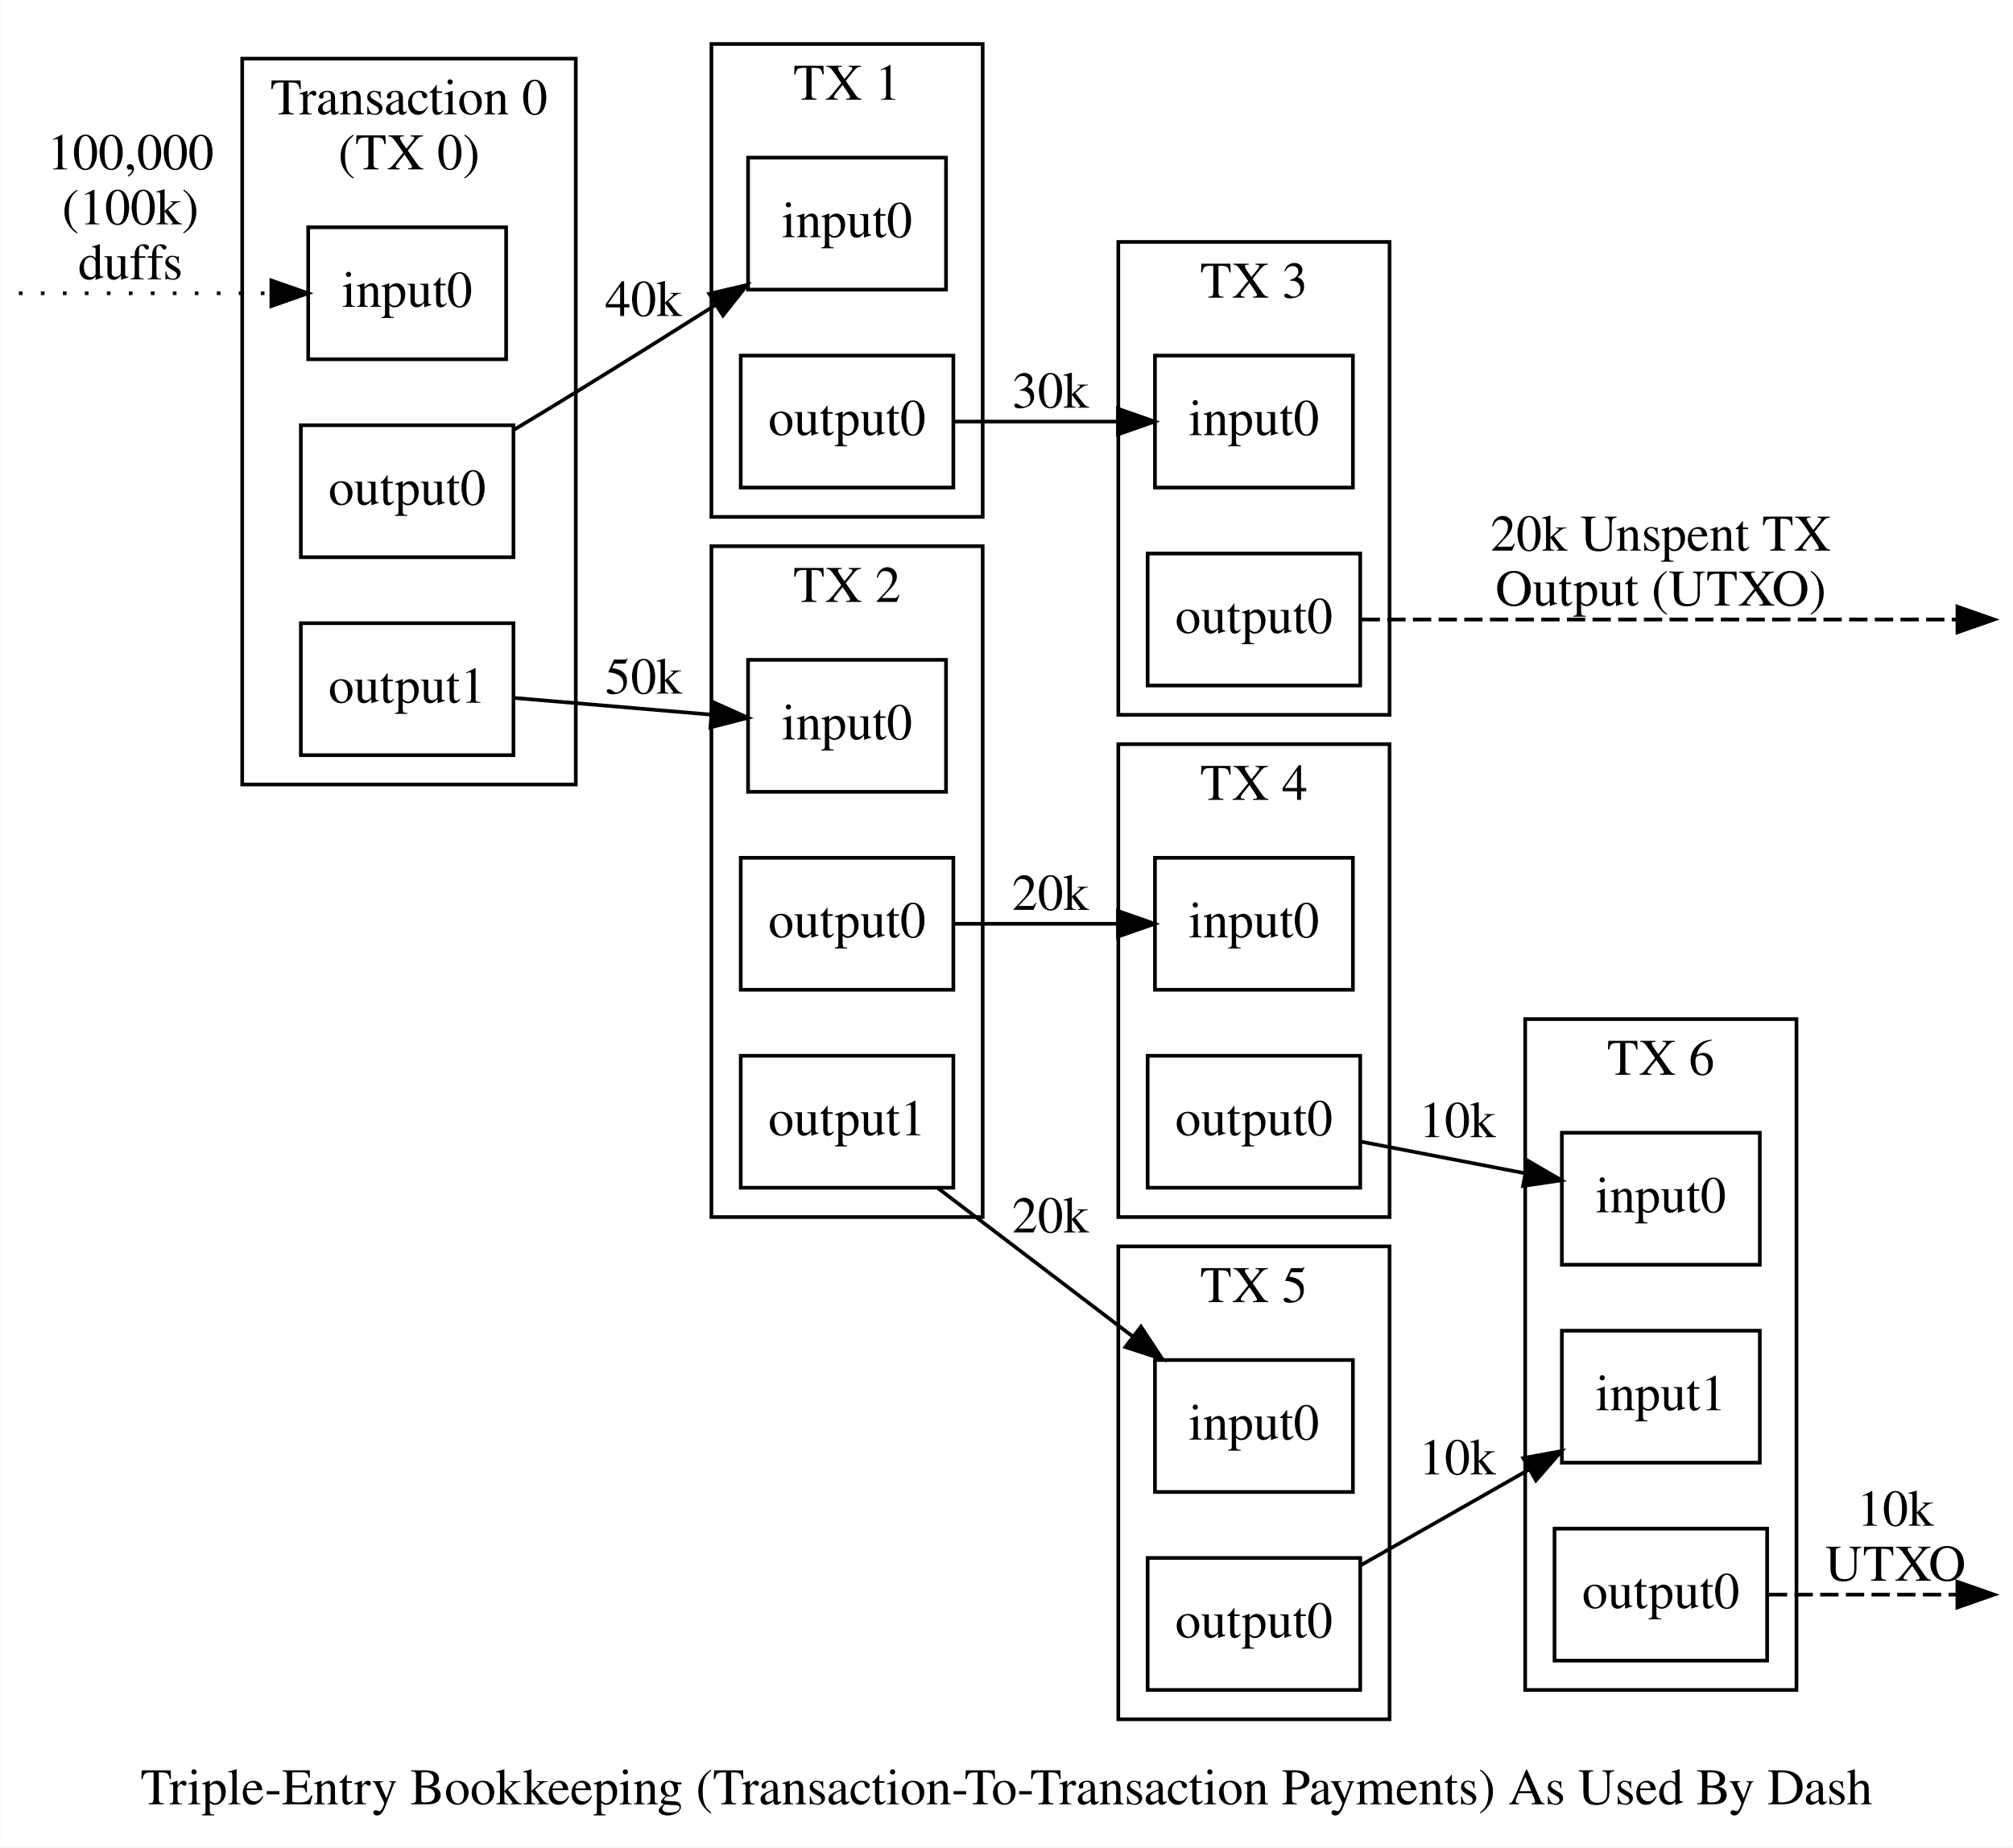
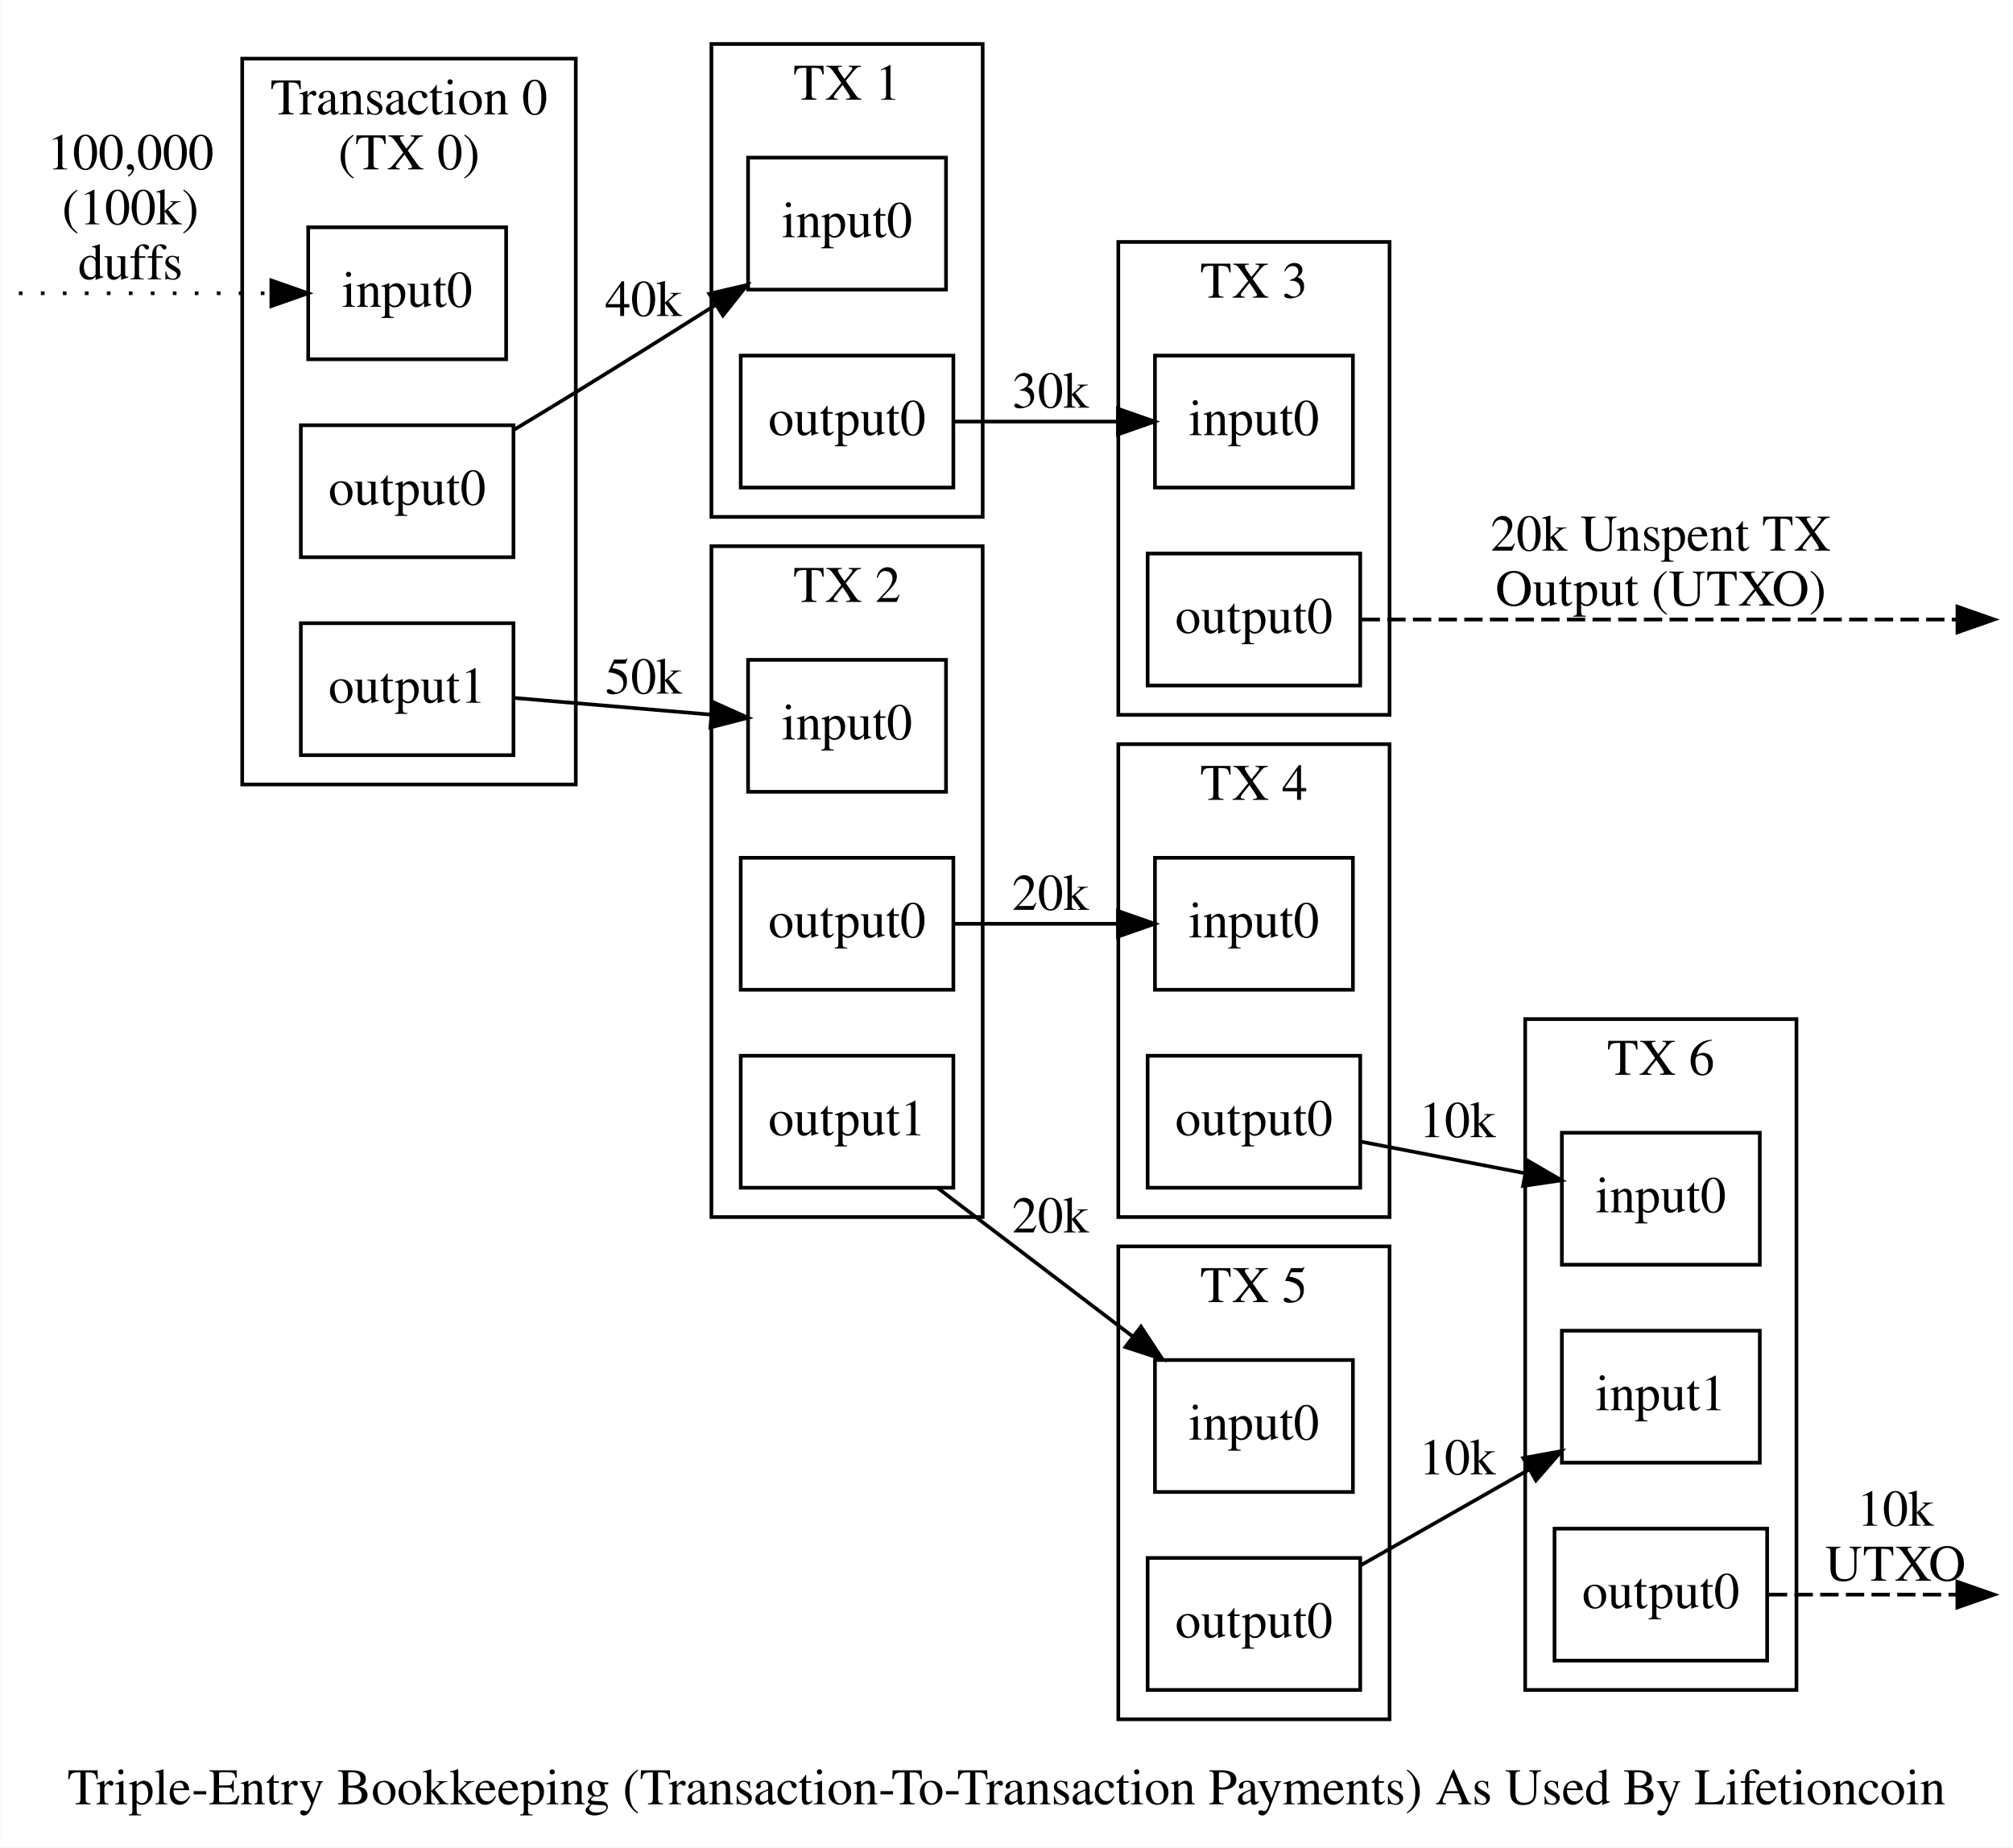
<svg xmlns="http://www.w3.org/2000/svg" width="450pt" height="413pt" viewBox="0.00 0.00 450.00 413.11">
  <g id="graph0" class="graph" transform="scale(0.819672 0.819672) rotate(0) translate(4 500)">
    <polygon fill="white" stroke="none" points="-4,4 -4,-500 545,-500 545,4 -4,4" />
-     <text text-anchor="middle" x="270.5" y="-7.8" font-family="Times,serif" font-size="14.00">Triple-Entry Bookkeeping (Transaction-To-Transaction Payments) As Used By Dash</text>
+     <text text-anchor="middle" x="270.5" y="-7.8" font-family="Times,serif" font-size="14.00">Triple-Entry Bookkeeping (Transaction-To-Transaction Payments) As Used By Lifetioncoin</text>
    <g id="clust1" class="cluster">
      <polygon fill="none" stroke="black" points="62,-286 62,-484 153,-484 153,-286 62,-286" />
      <text text-anchor="middle" x="107.5" y="-468.8" font-family="Times,serif" font-size="14.00">Transaction 0</text>
      <text text-anchor="middle" x="107.5" y="-453.8" font-family="Times,serif" font-size="14.00">(TX 0)</text>
    </g>
    <g id="clust2" class="cluster">
      <polygon fill="none" stroke="black" points="190,-359 190,-488 264,-488 264,-359 190,-359" />
      <text text-anchor="middle" x="227" y="-472.8" font-family="Times,serif" font-size="14.00">TX 1</text>
    </g>
    <g id="clust3" class="cluster">
      <polygon fill="none" stroke="black" points="190,-168 190,-351 264,-351 264,-168 190,-168" />
      <text text-anchor="middle" x="227" y="-335.8" font-family="Times,serif" font-size="14.00">TX 2</text>
    </g>
    <g id="clust4" class="cluster">
      <polygon fill="none" stroke="black" points="301,-305 301,-434 375,-434 375,-305 301,-305" />
      <text text-anchor="middle" x="338" y="-418.8" font-family="Times,serif" font-size="14.00">TX 3</text>
    </g>
    <g id="clust5" class="cluster">
      <polygon fill="none" stroke="black" points="301,-168 301,-297 375,-297 375,-168 301,-168" />
      <text text-anchor="middle" x="338" y="-281.8" font-family="Times,serif" font-size="14.00">TX 4</text>
    </g>
    <g id="clust6" class="cluster">
      <polygon fill="none" stroke="black" points="301,-31 301,-160 375,-160 375,-31 301,-31" />
      <text text-anchor="middle" x="338" y="-144.8" font-family="Times,serif" font-size="14.00">TX 5</text>
    </g>
    <g id="clust7" class="cluster">
      <polygon fill="none" stroke="black" points="412,-39 412,-222 486,-222 486,-39 412,-39" />
      <text text-anchor="middle" x="449" y="-206.8" font-family="Times,serif" font-size="14.00">TX 6</text>
    </g>
    <g id="node1" class="node">
      <polygon fill="none" stroke="black" points="134,-438 80,-438 80,-402 134,-402 134,-438" />
      <text text-anchor="middle" x="107" y="-416.3" font-family="Times,serif" font-size="14.00">input0</text>
    </g>
    <g id="node2" class="node">
      <polygon fill="none" stroke="black" points="136,-384 78,-384 78,-348 136,-348 136,-384" />
      <text text-anchor="middle" x="107" y="-362.3" font-family="Times,serif" font-size="14.00">output0</text>
    </g>
    <g id="node4" class="node">
      <polygon fill="none" stroke="black" points="254,-457 200,-457 200,-421 254,-421 254,-457" />
      <text text-anchor="middle" x="227" y="-435.3" font-family="Times,serif" font-size="14.00">input0</text>
    </g>
    <g id="edge2" class="edge">
      <path fill="none" stroke="black" d="M136.143,-382.757C141.741,-386.127 147.567,-389.659 153,-393 165.527,-400.704 179.181,-409.264 191.257,-416.89" />
      <polygon fill="black" stroke="black" points="189.409,-419.863 199.731,-422.253 193.153,-413.948 189.409,-419.863" />
      <text text-anchor="middle" x="171.5" y="-413.8" font-family="Times,serif" font-size="14.00">40k</text>
    </g>
    <g id="node3" class="node">
      <polygon fill="none" stroke="black" points="136,-330 78,-330 78,-294 136,-294 136,-330" />
      <text text-anchor="middle" x="107" y="-308.3" font-family="Times,serif" font-size="14.00">output1</text>
    </g>
    <g id="node6" class="node">
      <polygon fill="none" stroke="black" points="254,-320 200,-320 200,-284 254,-284 254,-320" />
      <text text-anchor="middle" x="227" y="-298.3" font-family="Times,serif" font-size="14.00">input0</text>
    </g>
    <g id="edge3" class="edge">
      <path fill="none" stroke="black" d="M136.264,-309.605C152.3,-308.246 172.538,-306.531 189.734,-305.073" />
      <polygon fill="black" stroke="black" points="190.315,-308.537 199.983,-304.205 189.724,-301.562 190.315,-308.537" />
      <text text-anchor="middle" x="171.5" y="-310.8" font-family="Times,serif" font-size="14.00">50k</text>
    </g>
    <g id="node5" class="node">
      <polygon fill="none" stroke="black" points="256,-403 198,-403 198,-367 256,-367 256,-403" />
      <text text-anchor="middle" x="227" y="-381.3" font-family="Times,serif" font-size="14.00">output0</text>
    </g>
    <g id="node9" class="node">
      <polygon fill="none" stroke="black" points="365,-403 311,-403 311,-367 365,-367 365,-403" />
      <text text-anchor="middle" x="338" y="-381.3" font-family="Times,serif" font-size="14.00">input0</text>
    </g>
    <g id="edge4" class="edge">
      <path fill="none" stroke="black" d="M256.07,-385C269.673,-385 286.175,-385 300.72,-385" />
      <polygon fill="black" stroke="black" points="300.896,-388.5 310.896,-385 300.896,-381.5 300.896,-388.5" />
      <text text-anchor="middle" x="282.5" y="-388.8" font-family="Times,serif" font-size="14.00">30k</text>
    </g>
    <g id="node7" class="node">
      <polygon fill="none" stroke="black" points="256,-266 198,-266 198,-230 256,-230 256,-266" />
      <text text-anchor="middle" x="227" y="-244.3" font-family="Times,serif" font-size="14.00">output0</text>
    </g>
    <g id="node11" class="node">
      <polygon fill="none" stroke="black" points="365,-266 311,-266 311,-230 365,-230 365,-266" />
      <text text-anchor="middle" x="338" y="-244.3" font-family="Times,serif" font-size="14.00">input0</text>
    </g>
    <g id="edge5" class="edge">
      <path fill="none" stroke="black" d="M256.07,-248C269.673,-248 286.175,-248 300.72,-248" />
      <polygon fill="black" stroke="black" points="300.896,-251.5 310.896,-248 300.896,-244.5 300.896,-251.5" />
      <text text-anchor="middle" x="282.5" y="-251.8" font-family="Times,serif" font-size="14.00">20k</text>
    </g>
    <g id="node8" class="node">
      <polygon fill="none" stroke="black" points="256,-212 198,-212 198,-176 256,-176 256,-212" />
      <text text-anchor="middle" x="227" y="-190.3" font-family="Times,serif" font-size="14.00">output1</text>
    </g>
    <g id="node13" class="node">
      <polygon fill="none" stroke="black" points="365,-129 311,-129 311,-93 365,-93 365,-129" />
      <text text-anchor="middle" x="338" y="-107.3" font-family="Times,serif" font-size="14.00">input0</text>
    </g>
    <g id="edge6" class="edge">
      <path fill="none" stroke="black" d="M251.651,-175.99C267.256,-164.108 287.891,-148.395 304.962,-135.396" />
      <polygon fill="black" stroke="black" points="307.183,-138.104 313.018,-129.261 302.942,-132.535 307.183,-138.104" />
      <text text-anchor="middle" x="282.5" y="-163.8" font-family="Times,serif" font-size="14.00">20k</text>
    </g>
    <g id="node10" class="node">
      <polygon fill="none" stroke="black" points="367,-349 309,-349 309,-313 367,-313 367,-349" />
      <text text-anchor="middle" x="338" y="-327.3" font-family="Times,serif" font-size="14.00">output0</text>
    </g>
    <g id="edge9" class="edge">
      <path fill="none" stroke="black" stroke-dasharray="5,2" d="M367.372,-331C412.751,-331 499.597,-331 529.544,-331" />
      <polygon fill="black" stroke="black" points="529.915,-334.5 539.915,-331 529.915,-327.5 529.915,-334.5" />
      <text text-anchor="middle" x="449" y="-349.8" font-family="Times,serif" font-size="14.00">20k Unspent TX</text>
      <text text-anchor="middle" x="449" y="-334.8" font-family="Times,serif" font-size="14.00">Output (UTXO)</text>
    </g>
    <g id="node12" class="node">
      <polygon fill="none" stroke="black" points="367,-212 309,-212 309,-176 367,-176 367,-212" />
      <text text-anchor="middle" x="338" y="-190.3" font-family="Times,serif" font-size="14.00">output0</text>
    </g>
    <g id="node15" class="node">
      <polygon fill="none" stroke="black" points="476,-191 422,-191 422,-155 476,-155 476,-191" />
      <text text-anchor="middle" x="449" y="-169.3" font-family="Times,serif" font-size="14.00">input0</text>
    </g>
    <g id="edge7" class="edge">
      <path fill="none" stroke="black" d="M367.07,-188.592C380.673,-185.971 397.175,-182.792 411.72,-179.99" />
      <polygon fill="black" stroke="black" points="412.739,-183.358 421.896,-178.029 411.415,-176.484 412.739,-183.358" />
      <text text-anchor="middle" x="393.5" y="-189.8" font-family="Times,serif" font-size="14.00">10k</text>
    </g>
    <g id="node14" class="node">
      <polygon fill="none" stroke="black" points="367,-75 309,-75 309,-39 367,-39 367,-75" />
      <text text-anchor="middle" x="338" y="-53.3" font-family="Times,serif" font-size="14.00">output0</text>
    </g>
    <g id="node16" class="node">
      <polygon fill="none" stroke="black" points="476,-137 422,-137 422,-101 476,-101 476,-137" />
      <text text-anchor="middle" x="449" y="-115.3" font-family="Times,serif" font-size="14.00">input1</text>
    </g>
    <g id="edge8" class="edge">
      <path fill="none" stroke="black" d="M367.07,-72.966C381.07,-80.93 398.139,-90.639 412.986,-99.084" />
      <polygon fill="black" stroke="black" points="411.473,-102.25 421.896,-104.152 414.934,-96.165 411.473,-102.25" />
      <text text-anchor="middle" x="393.5" y="-97.8" font-family="Times,serif" font-size="14.00">10k</text>
    </g>
    <g id="node17" class="node">
      <polygon fill="none" stroke="black" points="478,-83 420,-83 420,-47 478,-47 478,-83" />
      <text text-anchor="middle" x="449" y="-61.3" font-family="Times,serif" font-size="14.00">output0</text>
    </g>
    <g id="edge10" class="edge">
      <path fill="none" stroke="black" stroke-dasharray="5,2" d="M478.477,-65C496.038,-65 517.497,-65 529.873,-65" />
      <polygon fill="black" stroke="black" points="529.898,-68.5 539.898,-65 529.898,-61.5 529.898,-68.5" />
      <text text-anchor="middle" x="513" y="-83.8" font-family="Times,serif" font-size="14.00">10k</text>
      <text text-anchor="middle" x="513" y="-68.8" font-family="Times,serif" font-size="14.00">UTXO</text>
    </g>
    <g id="edge1" class="edge">
      <path fill="none" stroke="black" stroke-dasharray="1,5" d="M1.076,-420C2.981,-420 40.283,-420 69.874,-420" />
      <polygon fill="black" stroke="black" points="69.948,-423.5 79.948,-420 69.948,-416.5 69.948,-423.5" />
      <text text-anchor="middle" x="31.5" y="-453.8" font-family="Times,serif" font-size="14.00">100,000</text>
      <text text-anchor="middle" x="31.5" y="-438.8" font-family="Times,serif" font-size="14.00">(100k)</text>
      <text text-anchor="middle" x="31.5" y="-423.8" font-family="Times,serif" font-size="14.00">duffs</text>
    </g>
  </g>
</svg>
